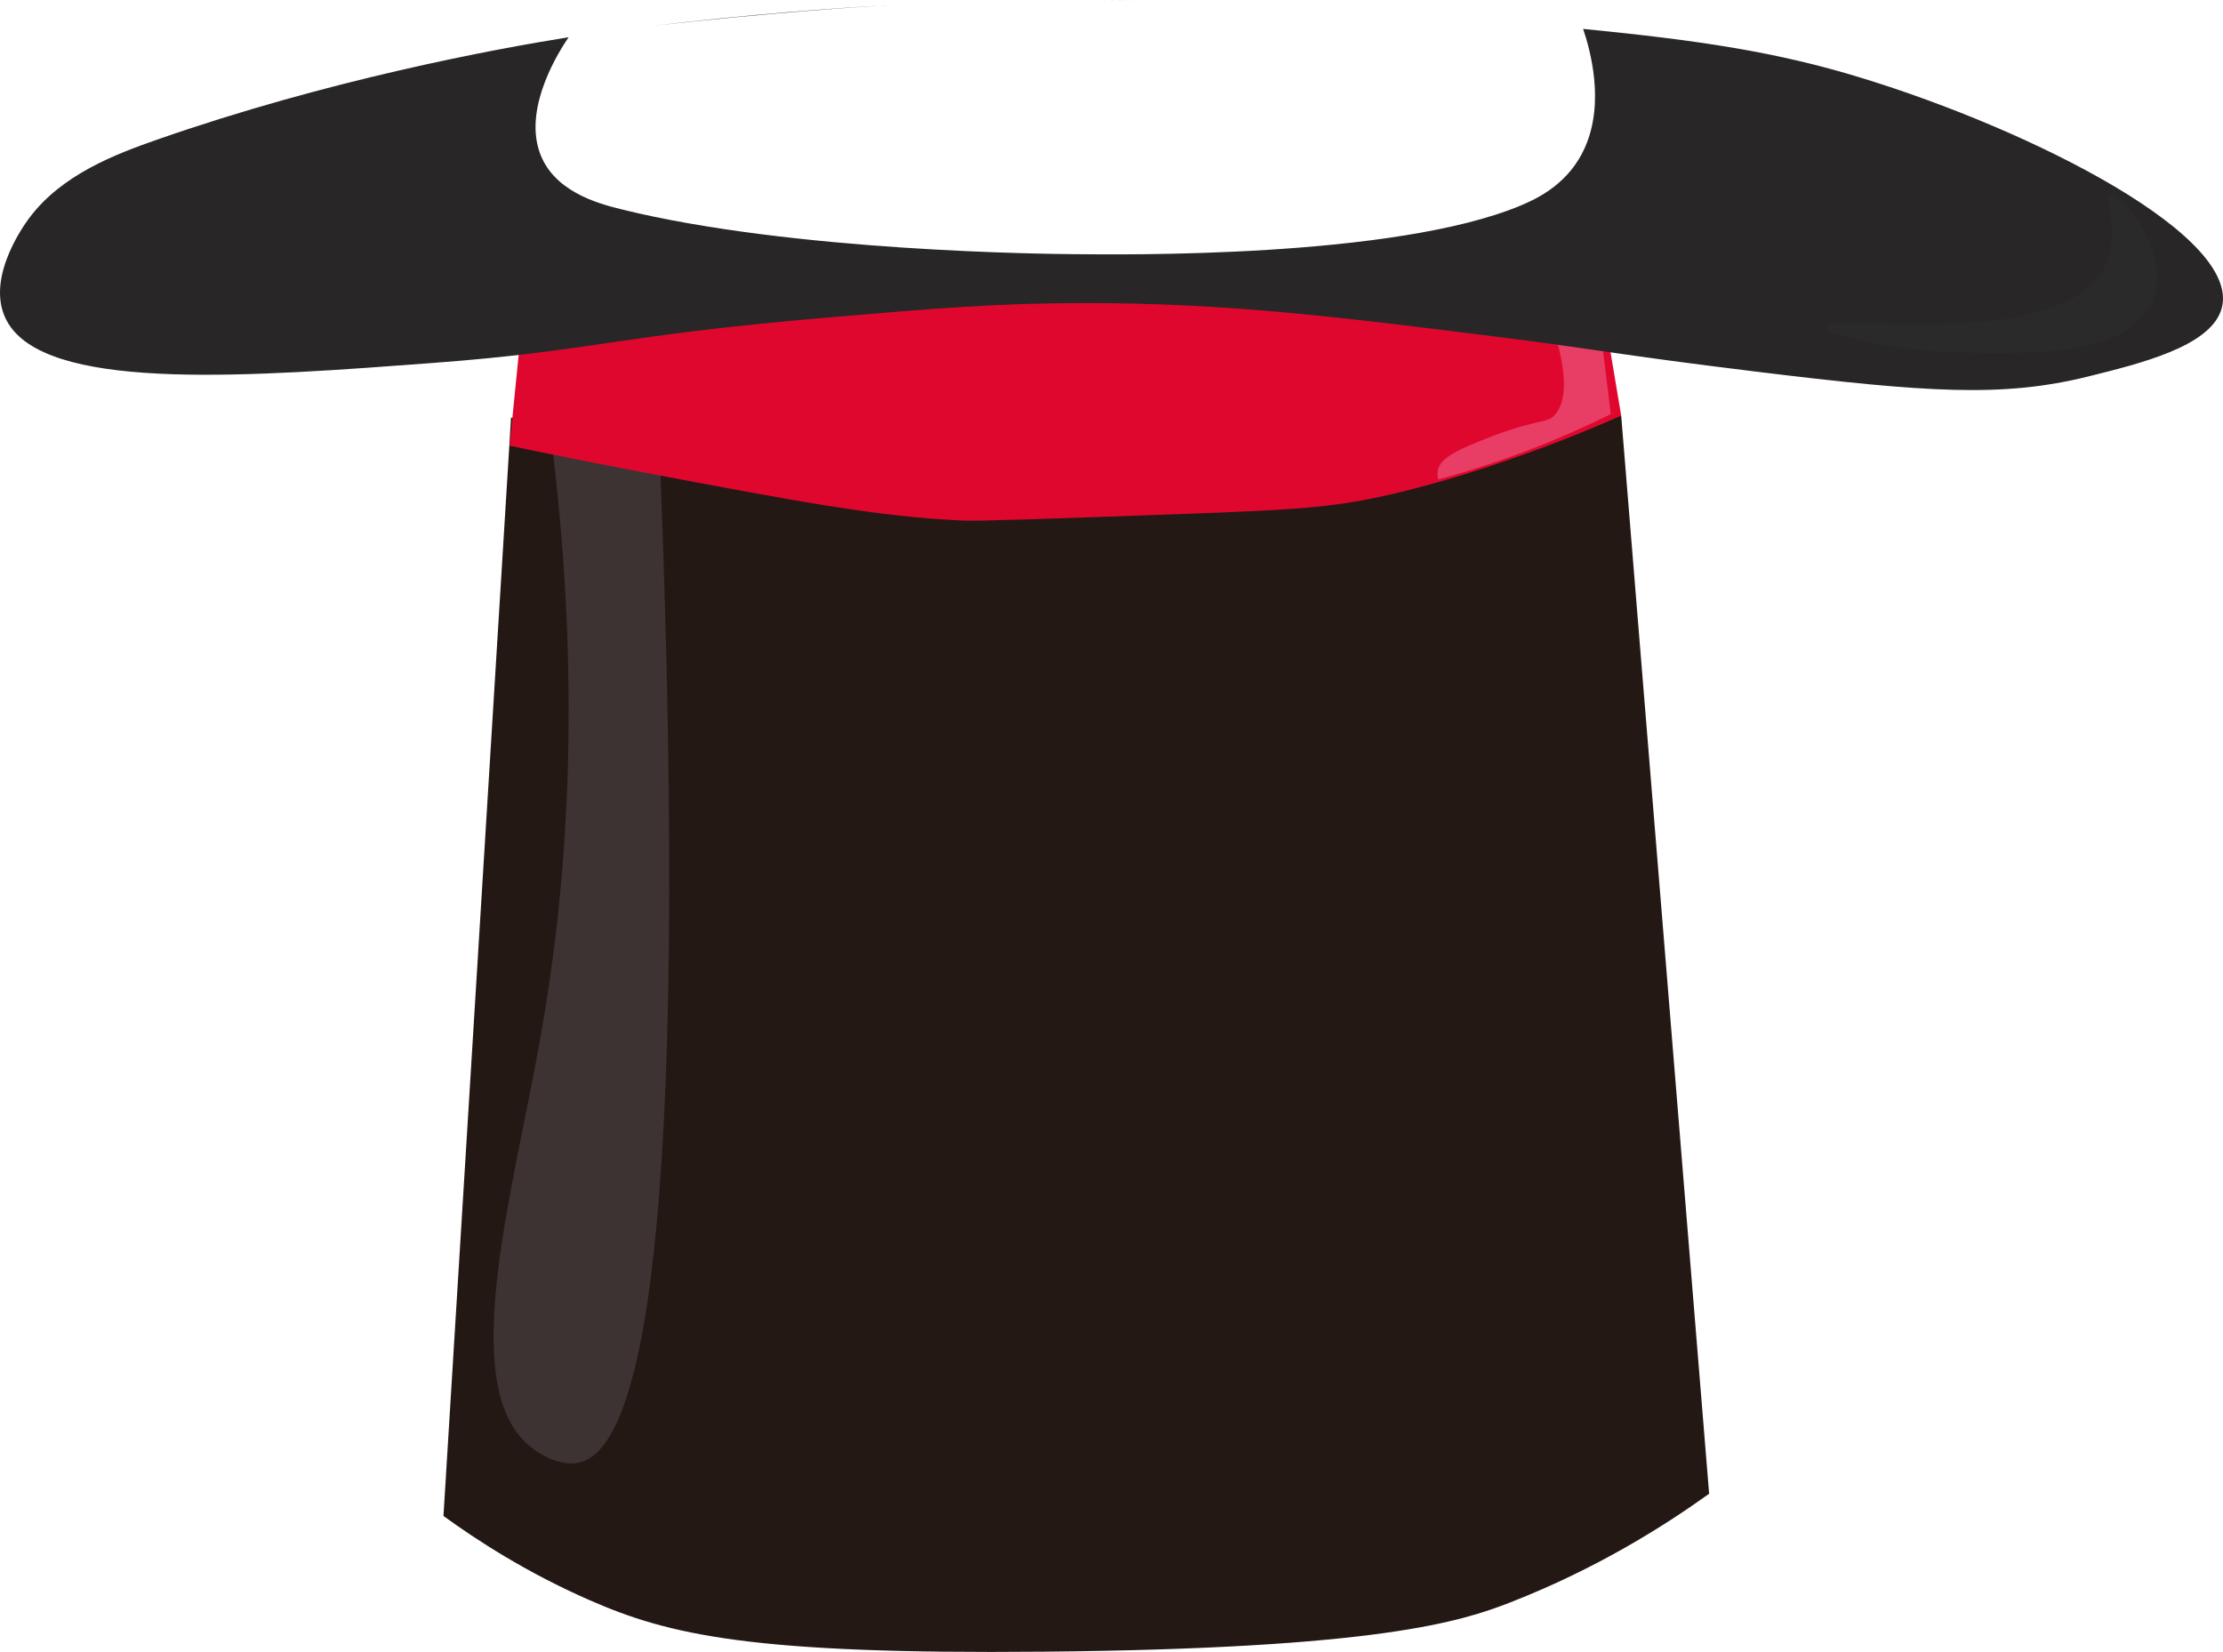
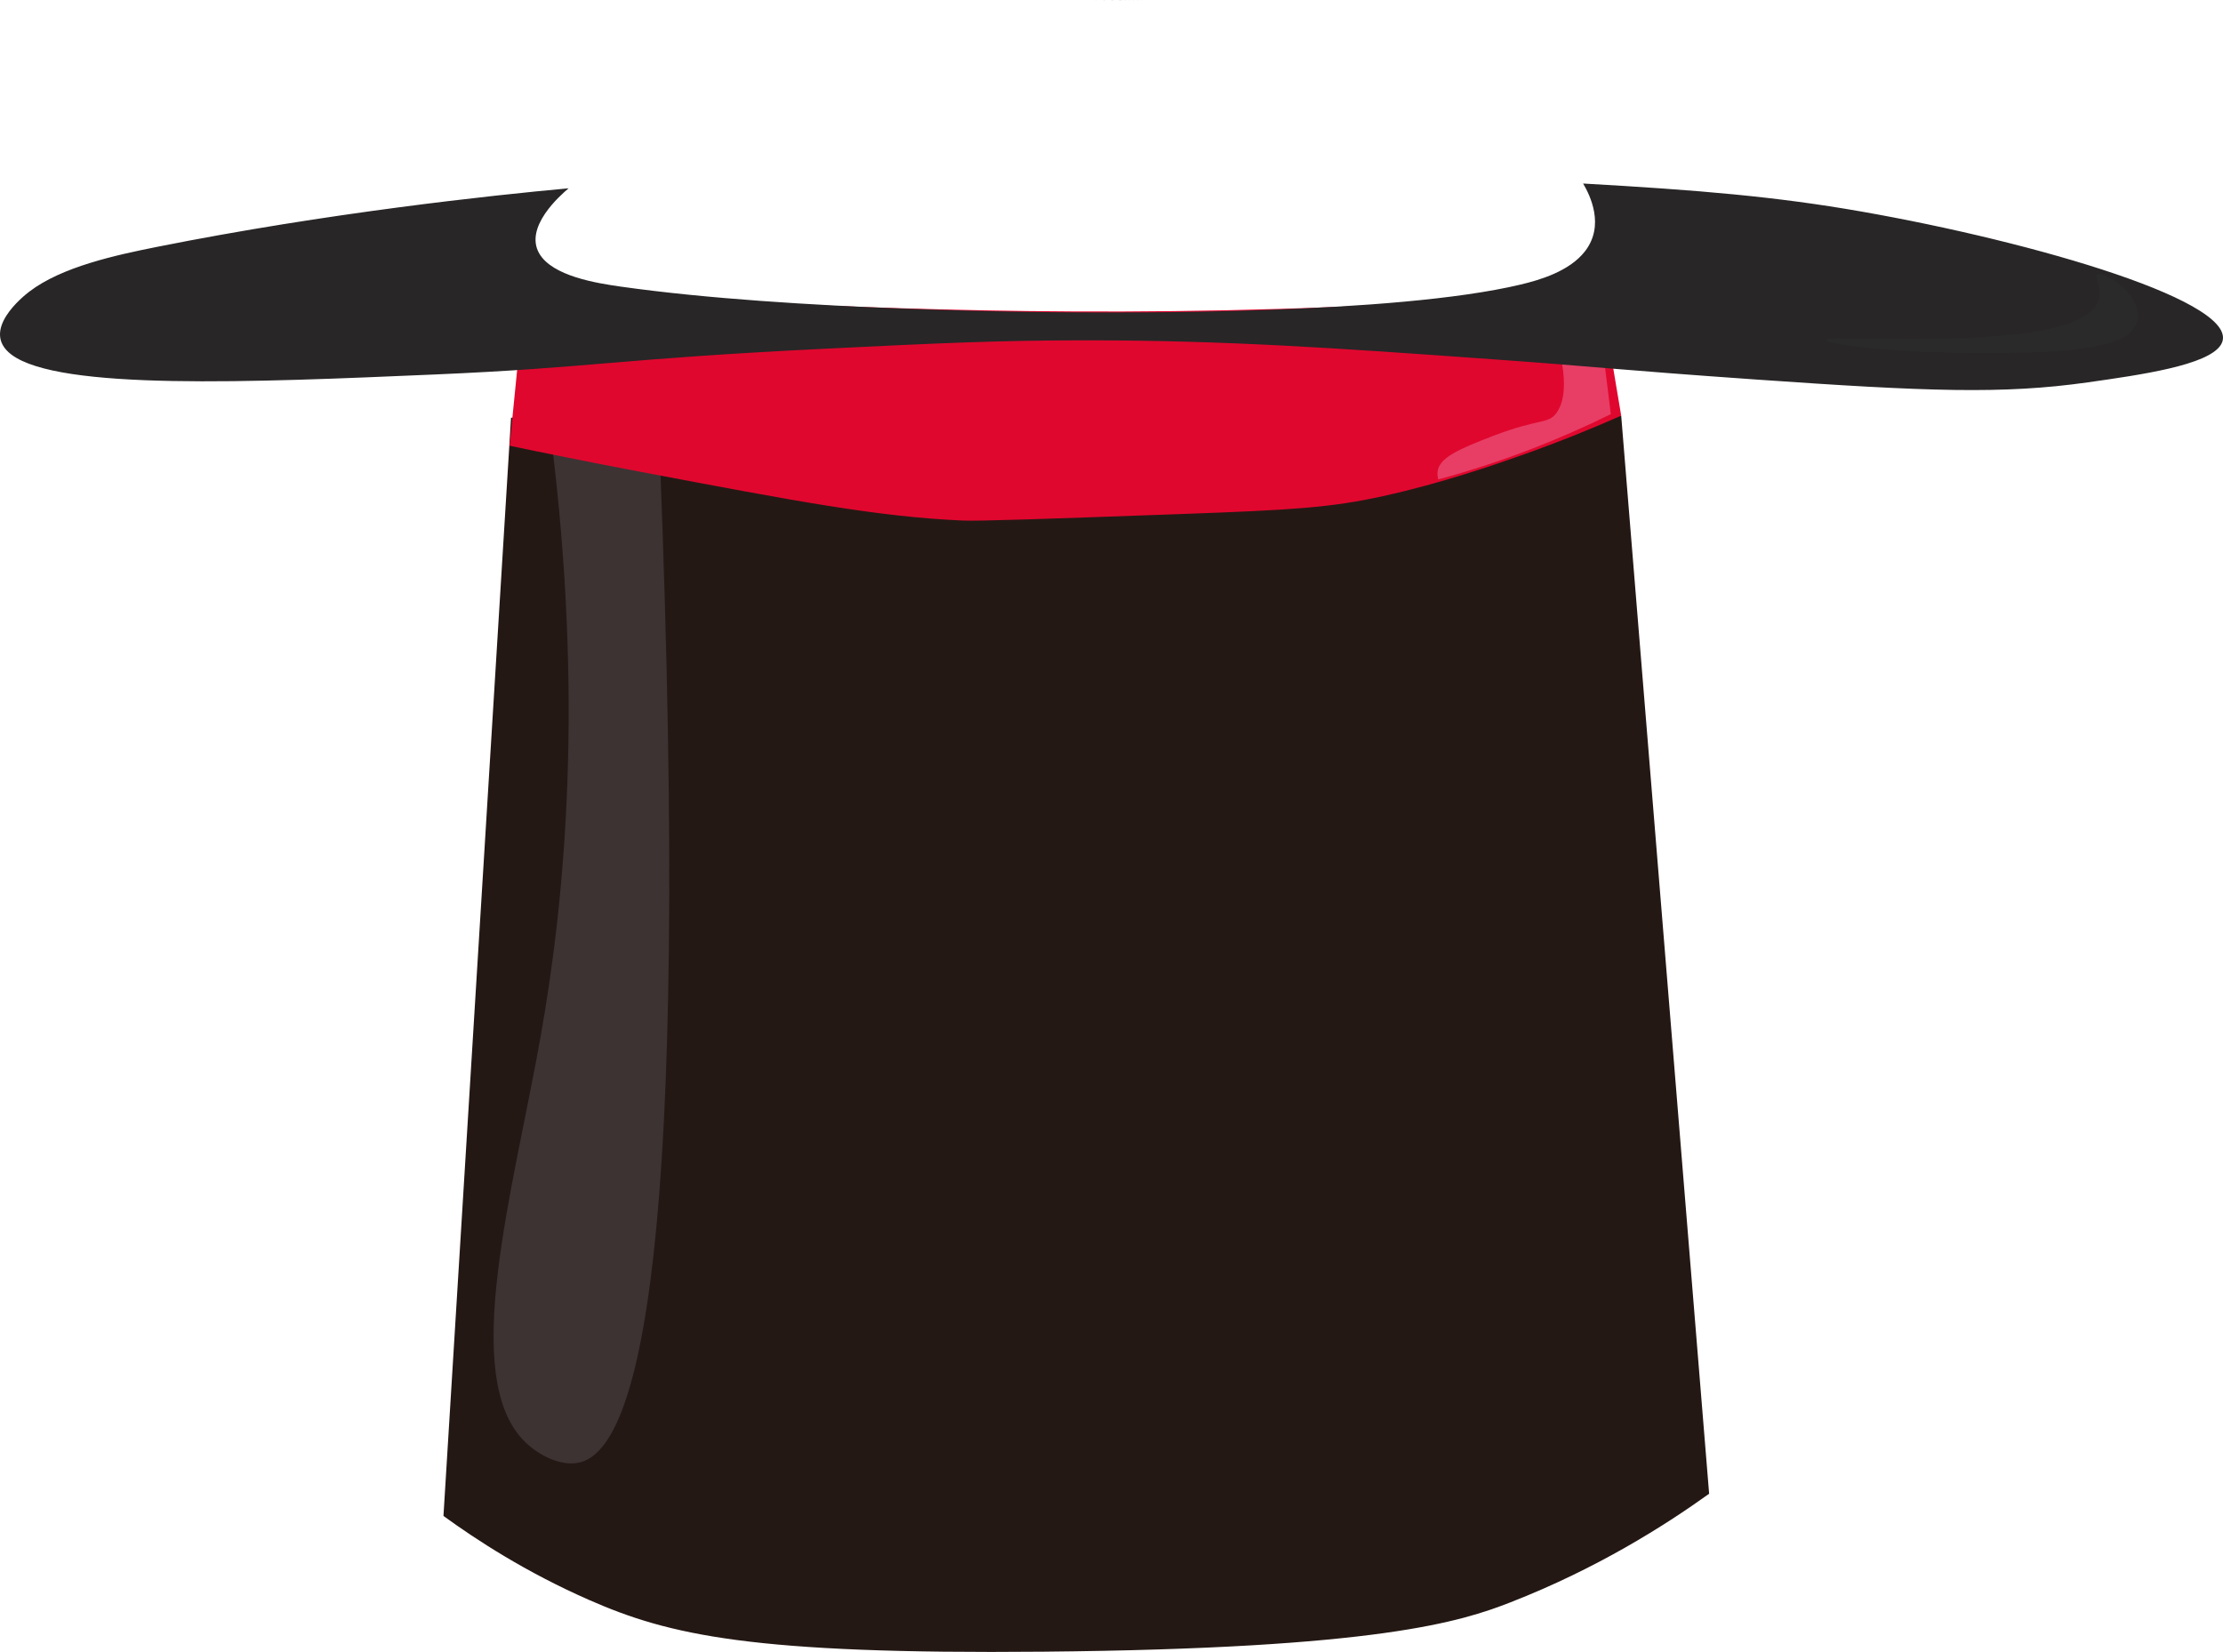
<svg xmlns="http://www.w3.org/2000/svg" id="Layer_1" width="7343.14" height="5457.22" viewBox="0 0 7343.14 5457.22">
  <defs>
-     <style>.cls-1{fill:#e83e65;}.cls-2{fill:#e0072e;}.cls-3{fill:#241814;}.cls-4{fill:#3d3333;}.cls-5{fill:#2b2a2b;}.cls-6{fill:#282627;}</style>
+     <style>.cls-1{fill:#e83e65;}.cls-2{fill:#e0072e;}.cls-3,.cls-4{fill:#241814;}.cls-5{fill:#3d3333;}.cls-6{fill:#2b2a2b;}.cls-7{fill:#282627;}.cls-4{opacity:0;}</style>
  </defs>
  <g id="Hat">
-     <path class="cls-3" d="M5355.22,1373.12c96.83,1187.16,193.66,2374.32,290.49,3561.47-149.32,107.18-371.58,247.63-656.22,358.73-163.51,63.82-436.84,152.8-1542.45,163.06-963.01,8.94-1235.52-54.11-1501.86-171.21-208.43-91.64-371.43-198.07-480.32-277.21,74.42-1209.37,148.83-2418.74,223.25-3628.11l3667.11-6.75v.02Z" />
-     <path class="cls-4" d="M2179.75,1512.1c103.7,2637.36-70.94,3269.15-263.27,3318.77-59.33,15.31-134.92-21.03-182.62-67.97-218.07-214.57-37.54-831.69,53.29-1345.85,80.58-456.09,140.36-1112.92,34.2-1965.05,119.47,20.03,238.93,40.07,358.4,60.1h0Z" />
-     <path class="cls-2" d="M4807.24,994.38c219.1,52.29,395.87,110.21,509.64,150.42,12.78,76.11,25.56,152.21,38.34,228.32-84.9,37.54-197.42,84.27-331.49,131.62-78.24,27.63-261.16,91.7-455.52,134.31-172.33,37.78-294.43,45.69-667.49,59.09-444.73,15.98-667.1,23.97-721.61,21.49-280.58-12.75-541.85-62.22-1064.38-161.17-180.8-34.24-329.93-64.76-431.38-86.01,10.28-103.14,20.55-206.27,30.83-309.41,273.57-84.34,502.96-136.41,664.4-168.66,442.13-88.31,1344.21-258.8,2428.68,0h-.02Z" />
+     <path class="cls-3" d="M5355.22,1373.12c96.83,1187.16,193.66,2374.32,290.49,3561.47-149.32,107.18-371.58,247.63-656.22,358.73-163.51,63.82-436.84,152.8-1542.45,163.06-963.01,8.94-1235.52-54.11-1501.86-171.21-208.43-91.64-371.43-198.07-480.32-277.21,74.42-1209.37,148.83-2418.74,223.25-3628.11l3667.11-6.75v.02h0Z" />
+     <path class="cls-5" d="M2179.75,1512.1c103.7,2637.36-70.94,3269.15-263.27,3318.77-59.33,15.31-134.92-21.03-182.62-67.97-218.07-214.57-37.54-831.69,53.29-1345.85,80.58-456.09,140.36-1112.92,34.2-1965.05,119.47,20.03,238.93,40.07,358.4,60.1h0Z" />
+     <path class="cls-2" d="M4807.24,994.38c219.1,52.29,395.87,110.21,509.64,150.42,12.78,76.11,25.56,152.21,38.34,228.32-84.9,37.54-197.42,84.27-331.49,131.62-78.24,27.63-261.16,91.7-455.52,134.31-172.33,37.78-294.43,45.69-667.49,59.09-444.73,15.98-667.1,23.97-721.61,21.49-280.58-12.75-541.85-62.22-1064.38-161.17-180.8-34.24-329.93-64.76-431.38-86.01,10.28-103.14,20.55-206.27,30.83-309.41,273.57-84.34,502.96-136.41,664.4-168.66,546.37,24.29,1358.15,64.17,2428.68,0h-.02Z" />
    <path class="cls-1" d="M5122.26,1058.55c56.35,23.37,112.7,46.74,169.04,70.11,9.88,79.81,19.76,159.63,29.64,239.45-80.43,39.66-167.97,78.68-262.35,115.09-108.57,41.89-211.6,74.7-307.36,100.54-1.73-5.6-3.61-14-2.74-23.81,4.12-46.74,65.92-74.68,183.31-119.72,152.63-58.56,182.1-38.67,209.11-75.41,29.1-39.59,44.27-121.22-18.66-306.25h.01Z" />
-     <path class="cls-6" d="M2961.53,15.46c27.42-1.45,53.63-2.75,78.47-3.9-20.15.93-46.49,2.19-78.47,3.9Z" />
-     <path class="cls-6" d="M3607.54,0c69.13.29,136.62,1.09,200.82,2.21-70.8-1.31-137.83-2-200.82-2.21Z" />
-     <path class="cls-6" d="M6148.39,257.18c-281.66-86.27-533.54-123.52-918.92-161.76h0c22.82,67.78,72.58,242.3,5.88,392.1-51.55,115.78-149.79,165.4-211.88,191.36-418.48,174.93-1318.21,162.18-1476.95,160.73-76.69-.7-927.04-7.4-1496.71-148.83-77.53-19.25-225.42-59.75-268.71-191.78-49.63-151.37,67.83-332.71,97.17-376-252.74,40.44-796.21,141.76-1358.48,337.99-137.75,48.07-315.69,115.47-422.93,258.89-18.48,24.71-163.99,224.99-59.33,363.51,157.58,208.56,794.26,160.64,1397.81,115.21,522.05-39.3,600.43-89.78,1289.88-148.82,359.93-30.83,567.06-48.57,861.43-48.53,462.96.05,822.9,44.03,1348.52,109.99,349.02,43.79,398.21,59.23,865.94,116.46,564.84,69.11,814.57,85.93,1095.95,16.18,174.66-43.29,396.14-98.2,438.79-216.04h0c86.7-239.53-617.28-596.02-1187.46-770.66Z" />
-     <path class="cls-6" d="M2146.46,86.45c397.71-45.19,714.85-65.18,778.49-68.96-163.88,9.34-440.78,28.84-778.49,68.96Z" />
+     <path class="cls-7" d="M2961.53,15.46c27.42-1.45,53.63-2.75,78.47-3.9-20.15.93-46.49,2.19-78.47,3.9Z" />
+     <path class="cls-7" d="M3607.54,0c69.13.29,136.62,1.09,200.82,2.21-70.8-1.31-137.83-2-200.82-2.21Z" />
+     <path class="cls-7" d="M6148.39,698.78c-281.66-49.33-533.54-70.63-918.92-92.5h0c22.82,38.76,72.58,138.56,5.88,224.22-51.55,66.21-149.79,94.58-211.88,109.43-418.48,100.03-1318.21,92.74-1476.95,91.91-76.69-.4-927.04-4.23-1496.71-85.11-77.53-11.01-225.42-34.17-268.71-109.67-49.63-86.56,67.83-190.26,97.17-215.01-252.74,23.13-796.21,81.07-1358.48,193.28-137.75,27.49-315.69,66.03-422.93,148.05-18.48,14.13-163.99,128.66-59.33,207.87,157.58,119.26,794.26,91.86,1397.81,65.88,522.05-22.47,600.43-51.34,1289.88-85.1,359.93-17.63,567.06-27.77,861.43-27.75,462.96.03,822.9,25.18,1348.52,62.9,349.02,25.04,398.21,33.87,865.94,66.6,564.84,39.52,814.57,49.14,1095.95,9.25,174.66-24.76,396.14-56.16,438.79-123.54h0c86.7-136.97-617.28-340.83-1187.46-440.7h0Z" />
+     <path class="cls-4" d="M5280.18,610.29c23.64,40.99,75.18,146.55,6.09,237.16-53.39,70.03-155.15,100.05-219.46,115.75-433.45,105.81-1365.38,98.1-1529.8,97.22-79.43-.42-960.21-4.48-1550.27-90.02-80.3-11.64-233.49-36.14-278.33-116-51.44-91.61,70.39-201.36,100.7-227.47,23.82-2.23,58.47-5.39,100.35-8.88,81.15-6.76,142.61-10.88,175-13.03,462.78-30.75,820.84-42.28,820.84-42.28,177.34-5.71,310.75-7.76,358.26-8.43,46.52-.65,156.36-2.02,312.68-1.79,399.9.59,752.93,11.1,768.74,11.58,264.91,8.06,579.74,21.93,935.21,46.18v.02h0Z" />
  </g>
  <g id="Logo">
-     <path class="cls-5" d="M6974.02,644.31c45.06-4.43,261.45,267.25,81.18,423.6-117.66,102.05-340.65,99.77-536.7,97.75-256.49-2.63-492.34-59.09-487.09-85.91,8.54-43.65,641.91,64.61,865.94-130.34,142.35-123.87,40.6-301.56,76.67-305.11h0Z" />
+     <path class="cls-6" d="M6933.42,905.27c43.12-2.21,213.57,130.47,77.68,211.8-112.59,51.03-325.98,49.89-513.59,48.88-245.44-1.32-471.14-29.54-466.11-42.96,8.17-21.83,614.26,32.3,828.65-65.17,136.22-61.93,38.85-150.78,73.37-152.55h0Z" />
  </g>
</svg>
